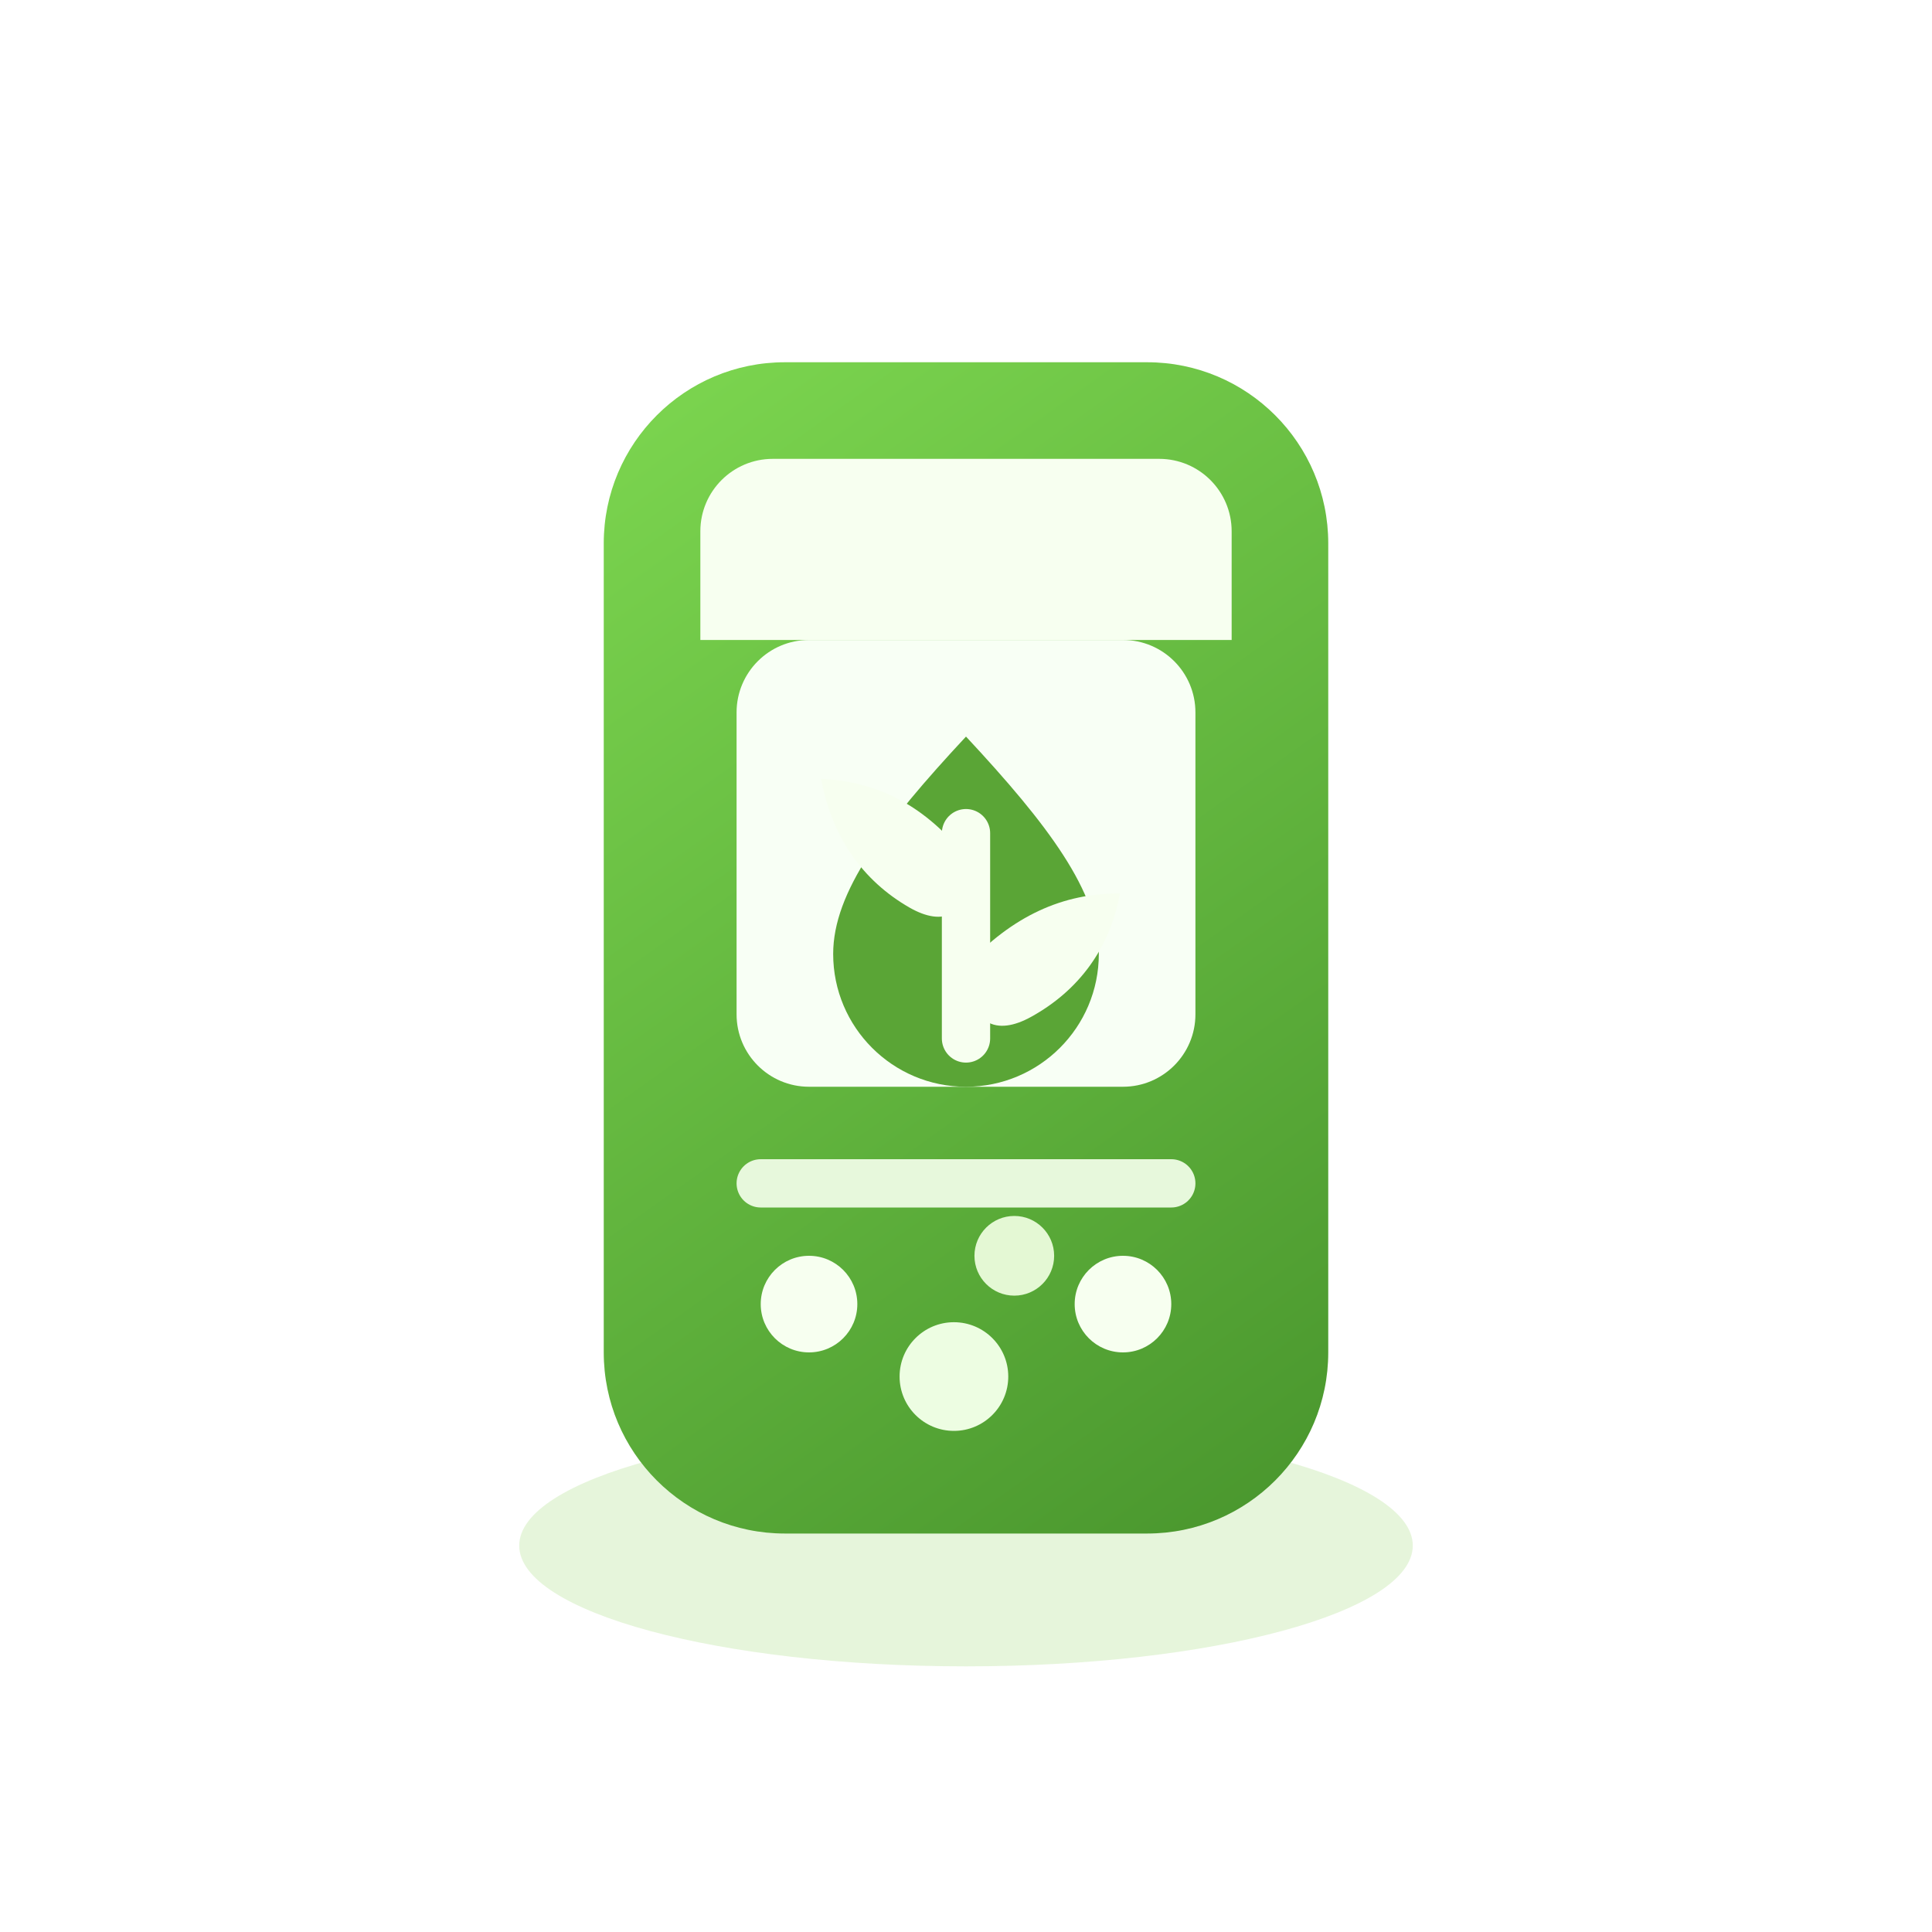
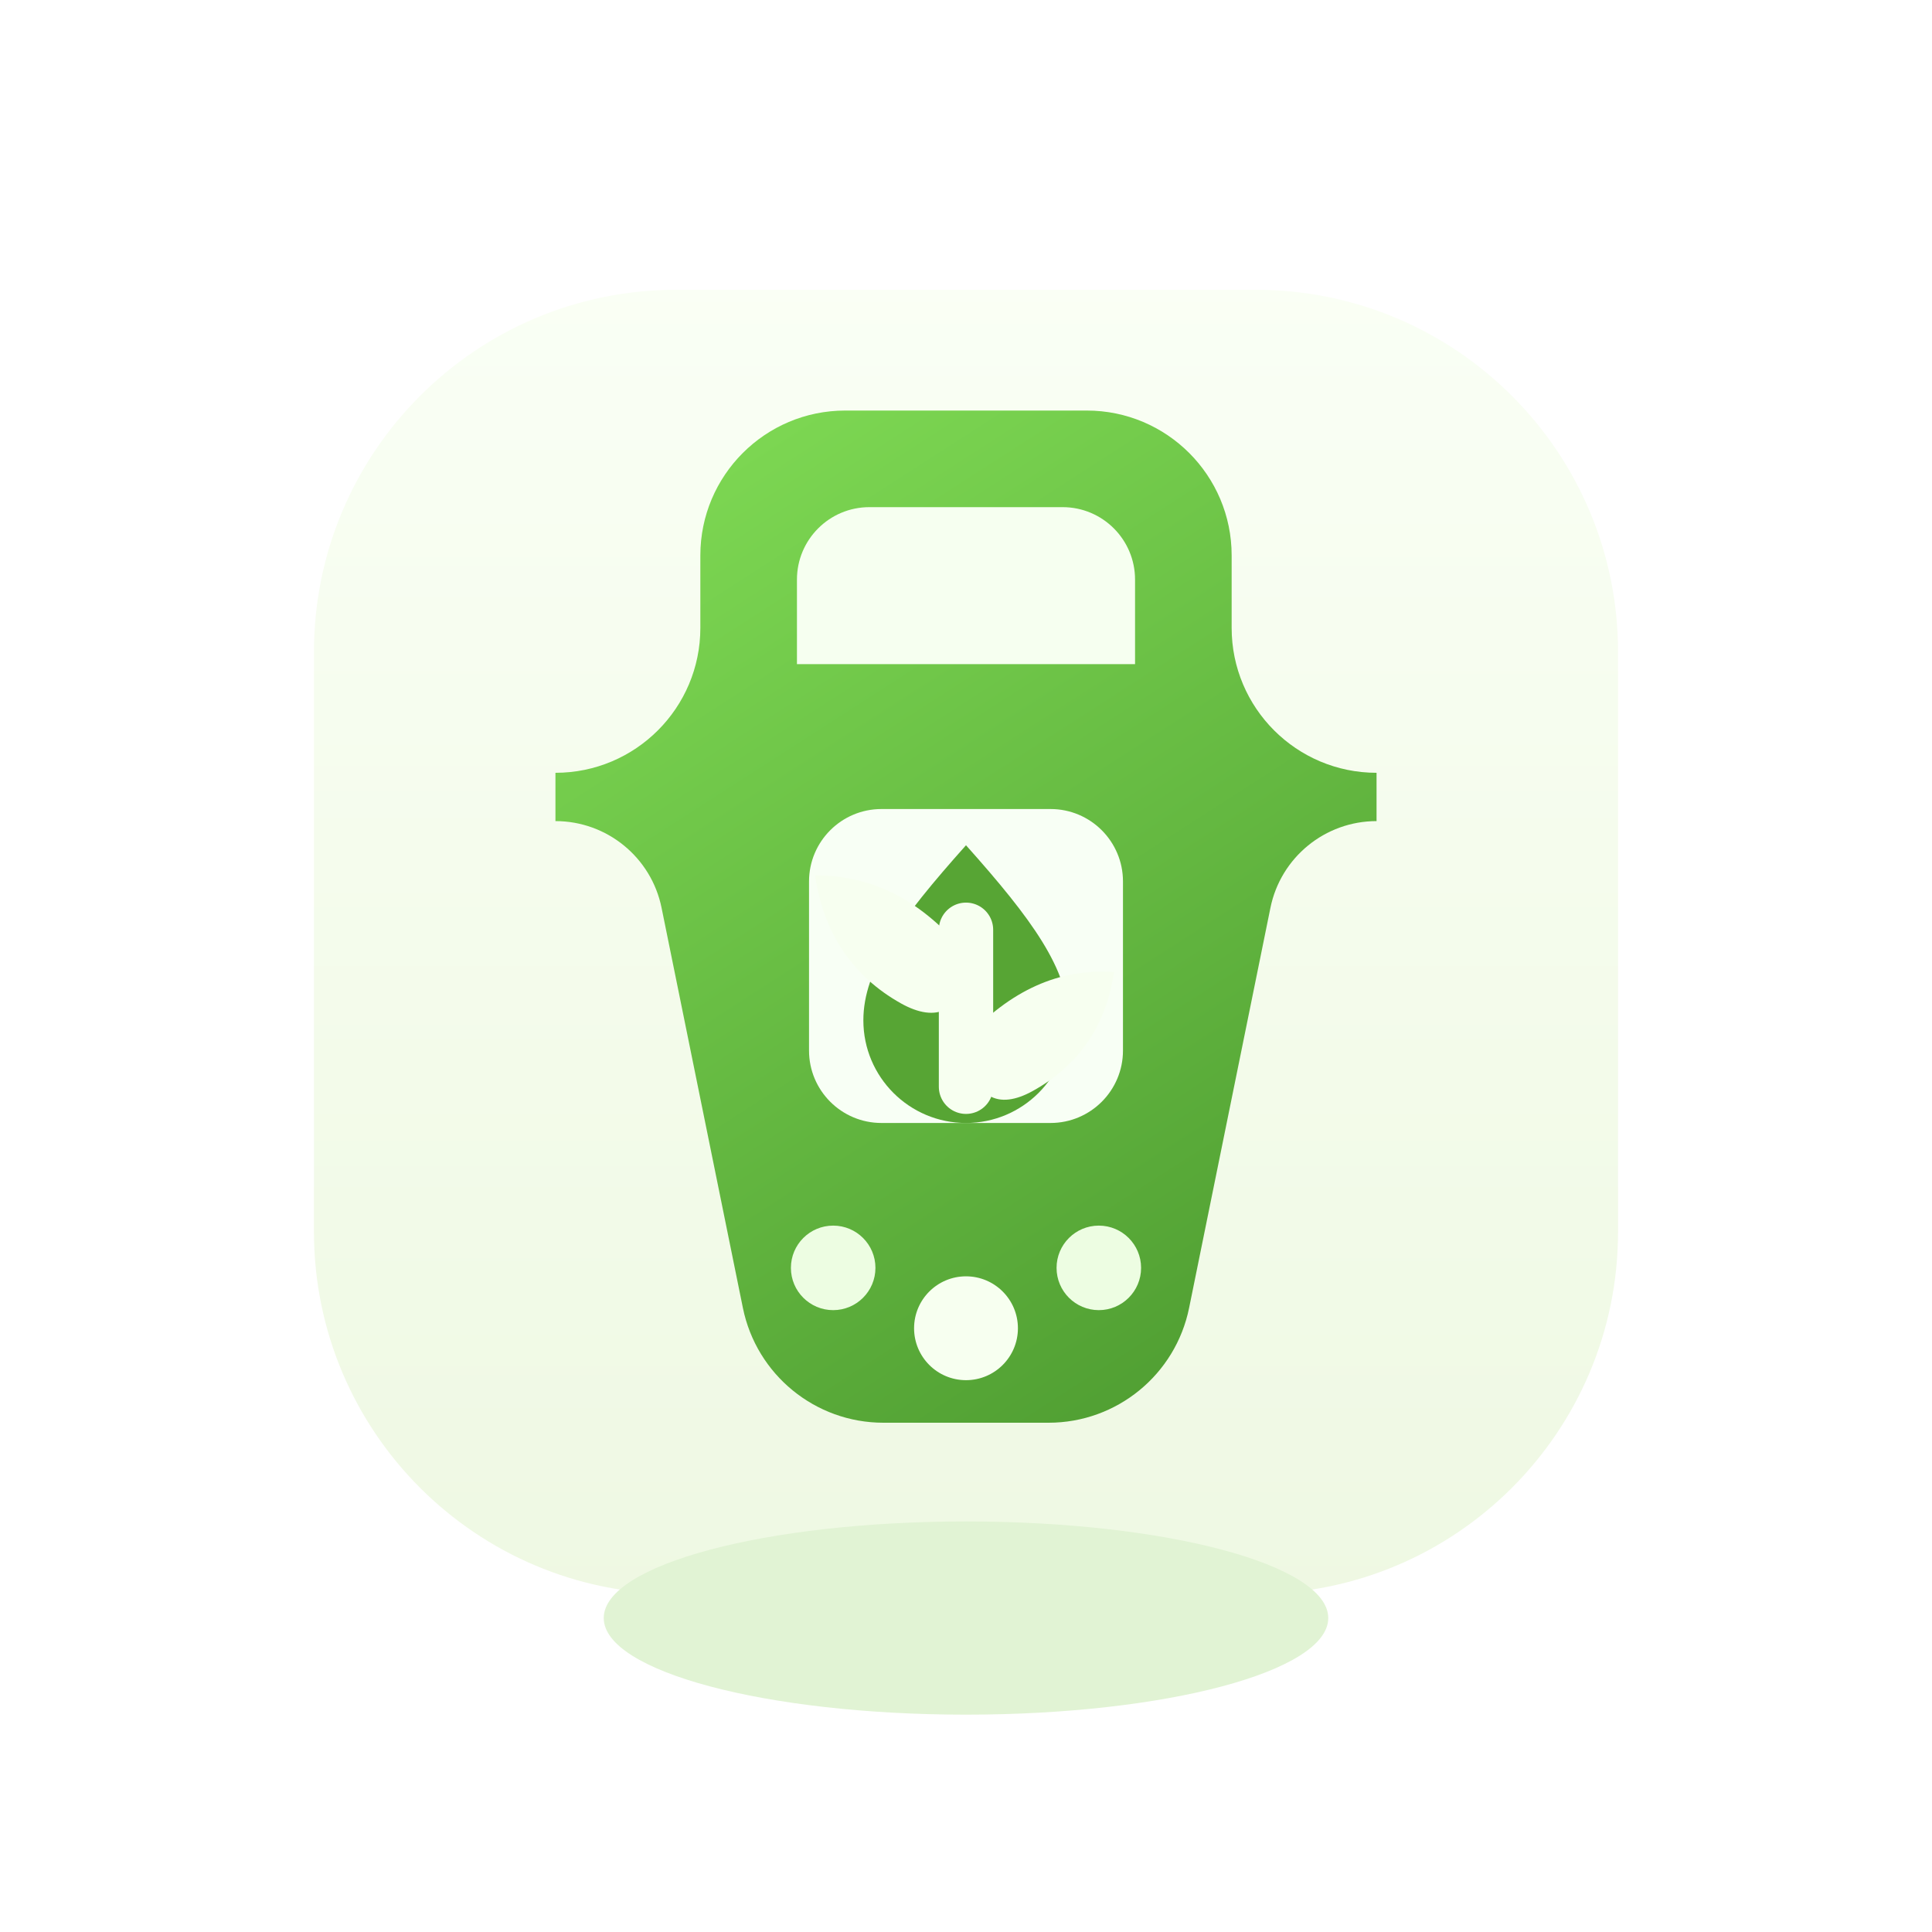
<svg xmlns="http://www.w3.org/2000/svg" width="160" height="160" viewBox="0 0 160 160" fill="none">
  <defs>
-     <linearGradient id="feedBag" x1="44" y1="34" x2="108" y2="124" gradientUnits="userSpaceOnUse">
-       <stop stop-color="#7DD750" />
+     <linearGradient id="nutriBg" x1="80" y1="22" x2="80" y2="138" gradientUnits="userSpaceOnUse">
+       <stop stop-color="#FAFFF5" />
+       <stop offset="1" stop-color="#EEF8E2" />
+     </linearGradient>
+     <linearGradient id="nutriGreen" x1="53" y1="36" x2="109" y2="123" gradientUnits="userSpaceOnUse">
+       <stop stop-color="#7FDA54" />
      <stop offset="1" stop-color="#4A972E" />
    </linearGradient>
  </defs>
-   <ellipse cx="80" cy="128" rx="37" ry="10" fill="#E6F5DB" />
-   <path d="M50 45C50 36.716 56.716 30 65 30H95C103.284 30 110 36.716 110 45V112C110 120.284 103.284 127 95 127H65C56.716 127 50 120.284 50 112V45Z" fill="url(#feedBag)" />
-   <path d="M58 44C58 40.686 60.686 38 64 38H96C99.314 38 102 40.686 102 44V53H58V44Z" fill="#F7FFF0" />
-   <path d="M61 59C61 55.686 63.686 53 67 53H93C96.314 53 99 55.686 99 59V84C99 87.314 96.314 90 93 90H67C63.686 90 61 87.314 61 84V59Z" fill="#F8FFF5" />
-   <path d="M80 61C86.837 68.339 91 73.881 91 79C91 85.075 86.075 90 80 90C73.925 90 69 85.075 69 79C69 73.881 73.163 68.339 80 61Z" fill="#5AA536" />
-   <path d="M80 69V86" stroke="#F7FFF0" stroke-width="4" stroke-linecap="round" />
-   <path d="M80 71C76.684 66.793 72.788 64.725 68 64.5C68.867 69.27 71.427 72.929 75.321 75.161C78.082 76.743 80.511 76.09 80 71Z" fill="#F7FFF0" />
-   <path d="M80 80C83.819 75.863 88.039 73.947 92.75 74C91.916 78.534 89.358 82.022 85.393 84.211C82.59 85.759 80.207 85.112 80 80Z" fill="#F7FFF0" />
-   <circle cx="67" cy="108" r="4" fill="#F7FFF0" />
-   <circle cx="79" cy="114" r="4.5" fill="#EDFDE2" />
-   <circle cx="93" cy="108" r="4" fill="#F7FFF0" />
-   <circle cx="84" cy="104" r="3.3" fill="#E4F8D4" />
-   <path d="M63 98H97" stroke="#E7F8DC" stroke-width="4" stroke-linecap="round" />
+   <rect x="26" y="24" width="108" height="108" rx="30" fill="url(#nutriBg)" />
+   <path d="M58 46C58 39.373 63.373 34 70 34H90C96.627 34 102 39.373 102 46V52C102 58.627 107.373 64 114 64V68C109.736 68 106.06 71.005 105.211 75.184L98.477 108.315C97.352 113.845 92.489 117.824 86.845 117.824H73.155C67.511 117.824 62.648 113.845 61.523 108.315L54.789 75.184C53.94 71.005 50.264 68 46 68V64C52.627 64 58 58.627 58 52V46Z" fill="url(#nutriGreen)" />
+   <path d="M66 48C66 44.686 68.686 42 72 42H88C91.314 42 94 44.686 94 48V55H66V48Z" fill="#F6FFF0" />
+   <path d="M67 73C67 69.686 69.686 67 73 67H87C90.314 67 93 69.686 93 73V87C93 90.314 90.314 93 87 93H73C69.686 93 67 90.314 67 87V73Z" fill="#F8FFF5" />
+   <path d="M80 70C85.48 76.136 88.5 80.29 88.5 84.5C88.5 89.194 84.694 93 80 93C75.306 93 71.5 89.194 71.5 84.5C71.5 80.29 74.52 76.136 80 70Z" fill="#57A534" />
+   <path d="M80 77V90" stroke="#F7FFF0" stroke-width="4.5" stroke-linecap="round" />
+   <path d="M80 79C76.423 74.645 72.365 72.475 67.5 72.5C68.187 77.243 70.613 80.858 74.612 83.095C77.479 84.699 79.987 84.06 80 79Z" fill="#F7FFF0" />
+   <path d="M80 86C83.679 82.008 87.734 80.18 92.25 80.5C91.646 84.873 89.342 88.242 85.522 90.354C82.79 91.865 80.412 91.271 80 86Z" fill="#F7FFF0" />
+   <circle cx="69" cy="105" r="3.5" fill="#EDFDE2" />
+   <circle cx="80" cy="110" r="4.3" fill="#F7FFF0" />
+   <circle cx="91" cy="105" r="3.5" fill="#EDFDE2" />
+   <ellipse cx="80" cy="134" rx="30" ry="8" fill="#E1F3D4" />
</svg>
